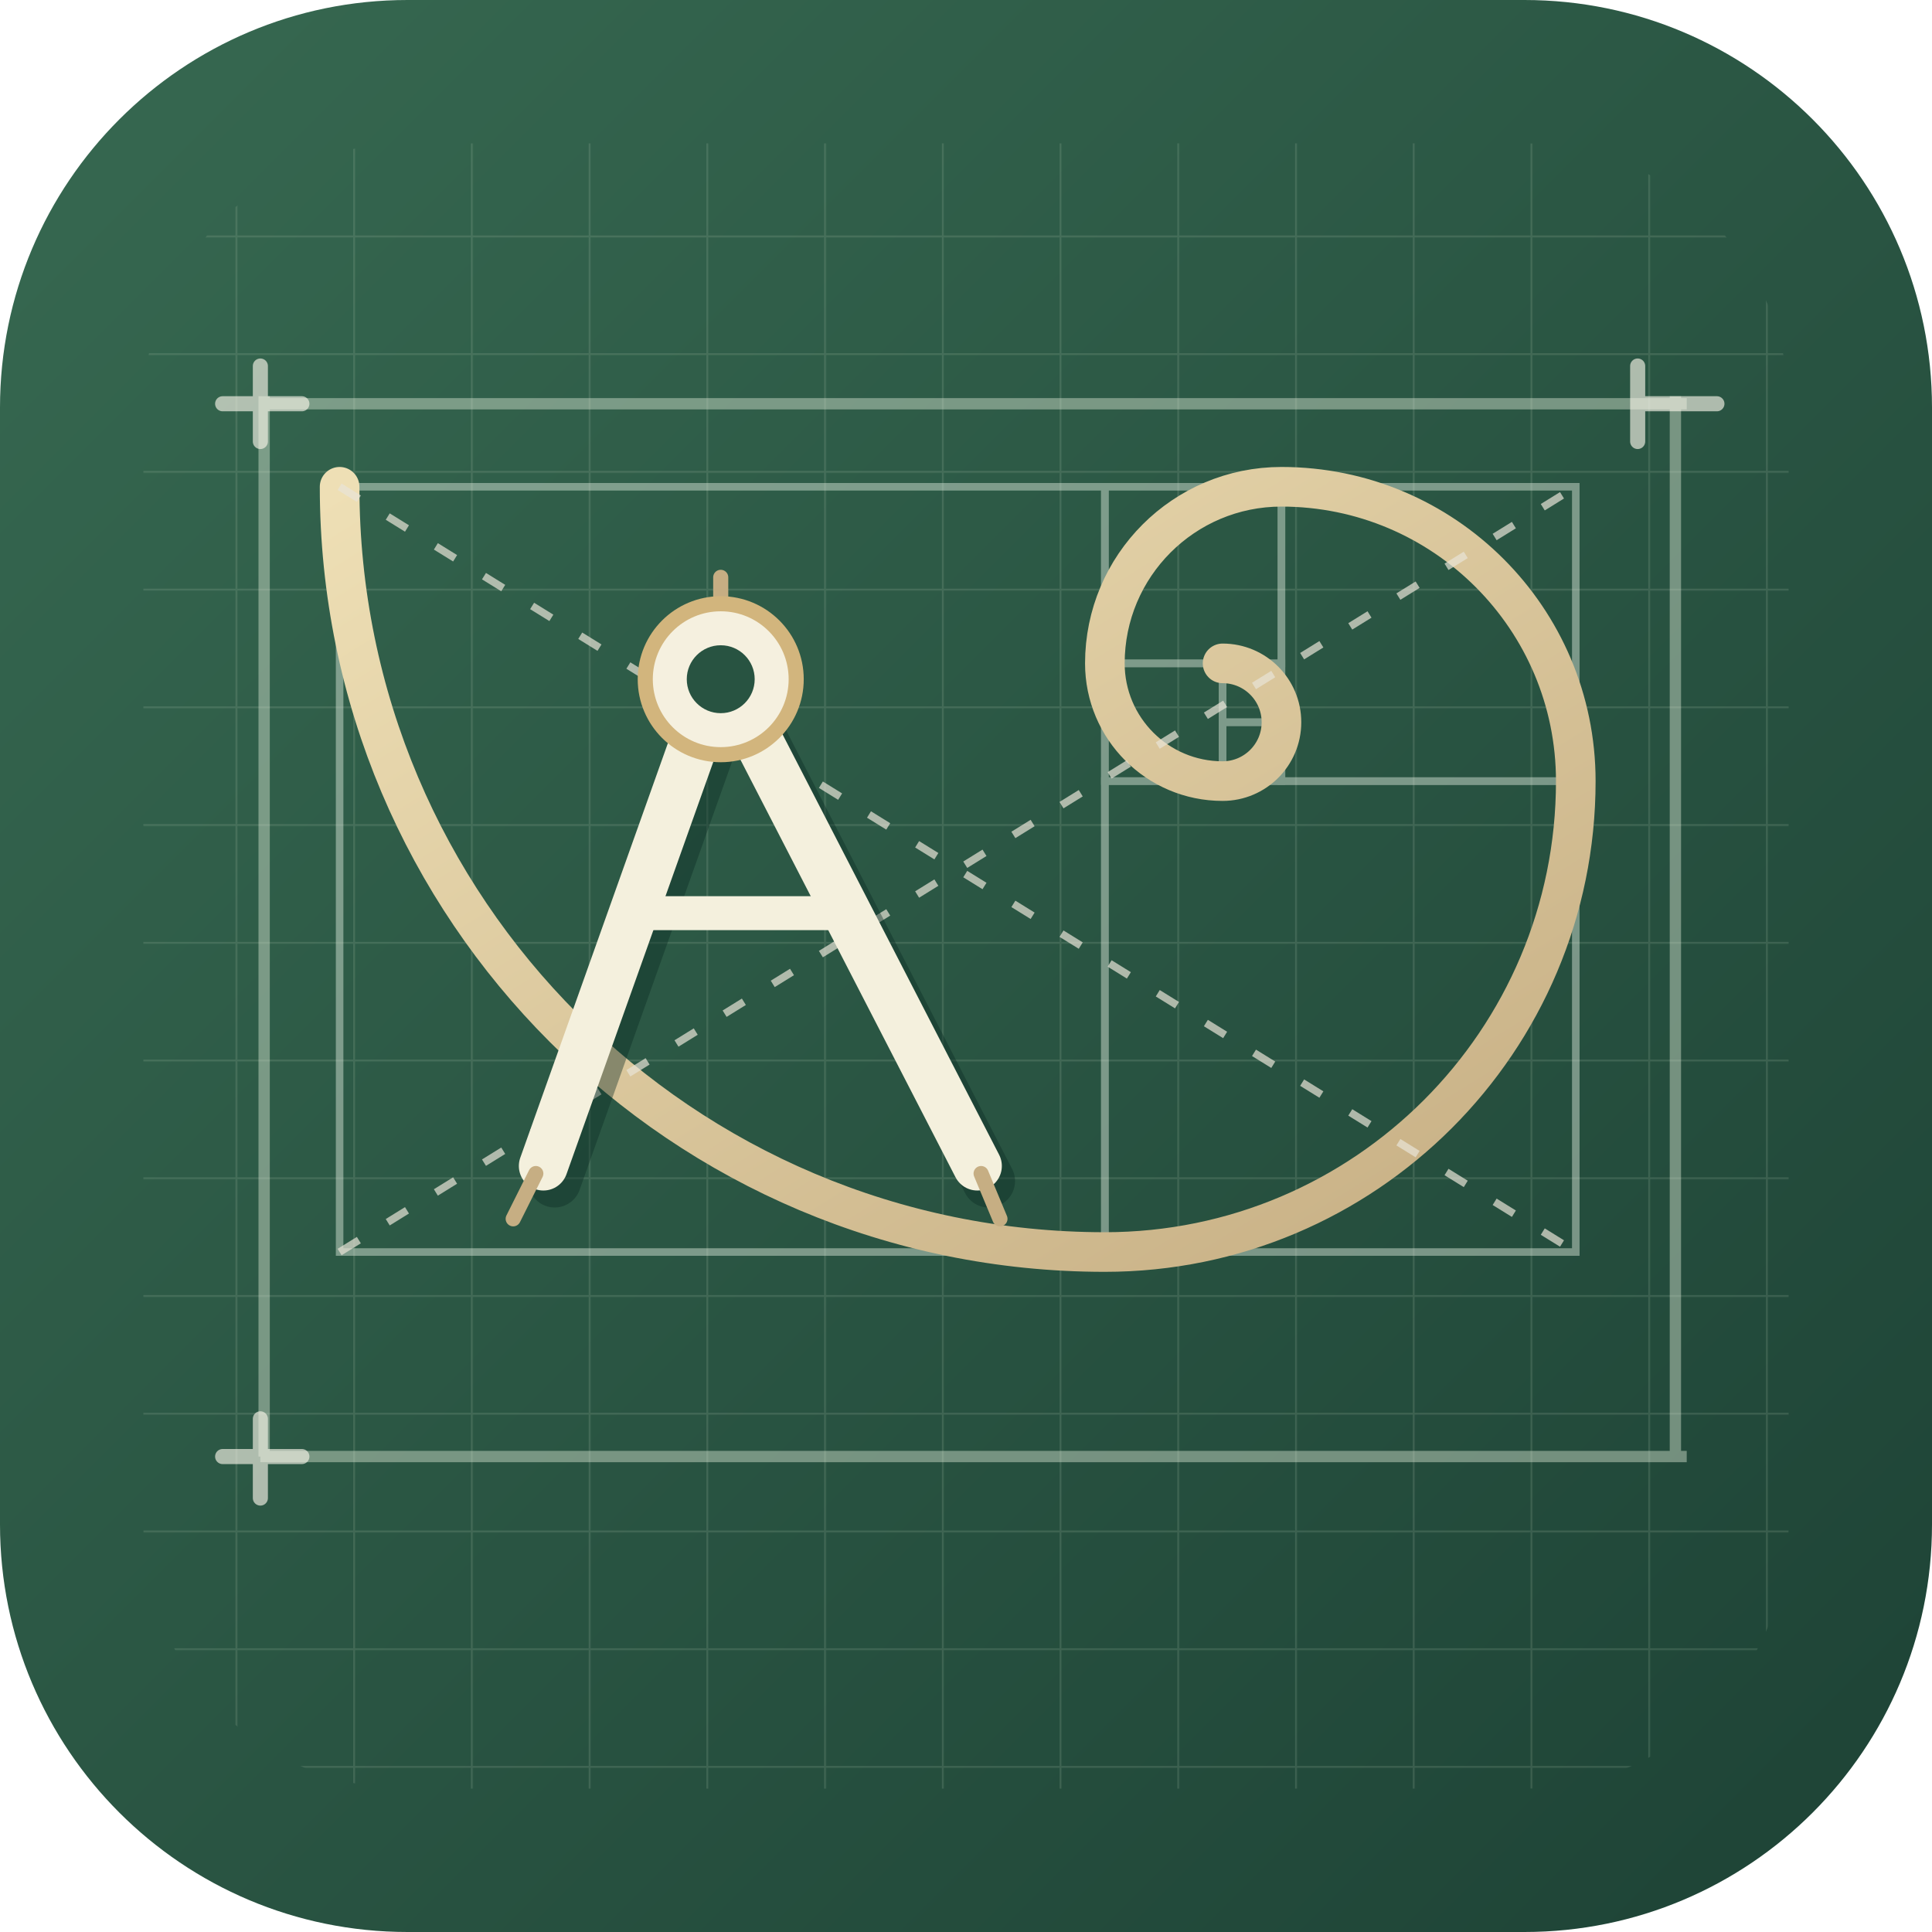
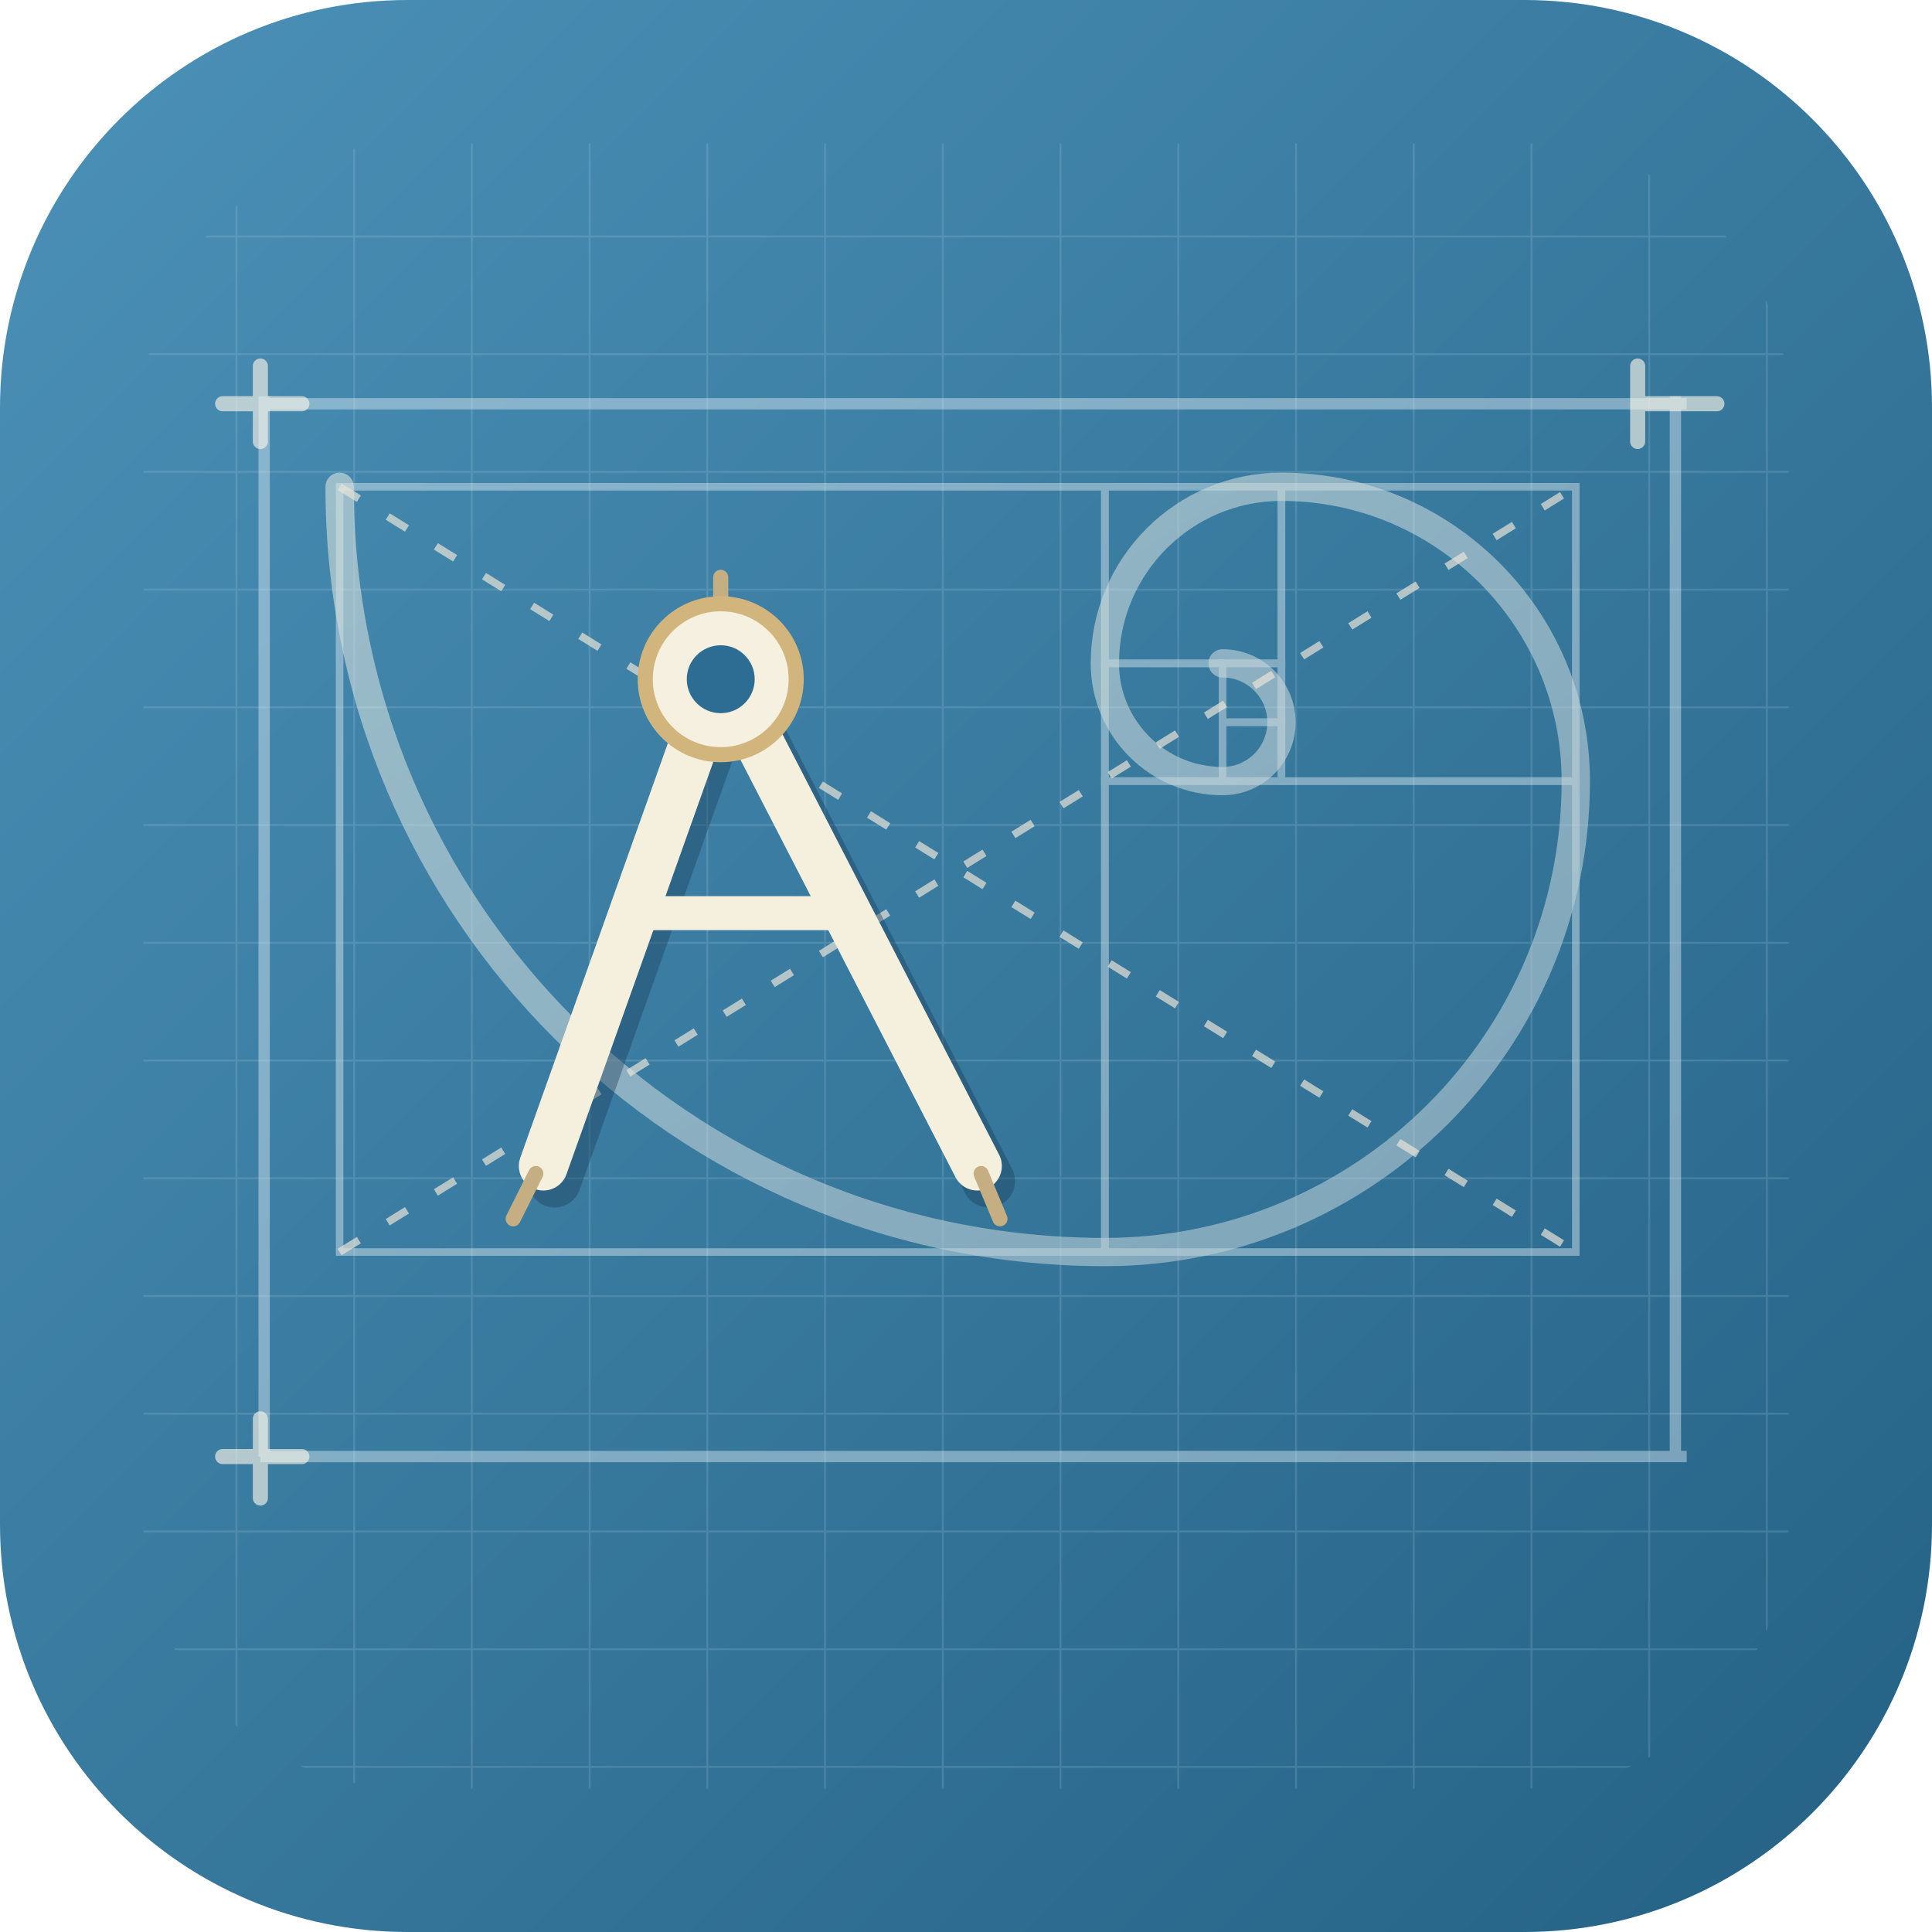
<svg xmlns="http://www.w3.org/2000/svg" viewBox="0 0 512 512" role="img" aria-label="Blueprint app icon: golden ratio spiral with drafting compass inside its largest square">
  <defs>
    <linearGradient id="bg" x1="0" y1="0" x2="1" y2="1">
-       <stop stop-color="#376951" />
-       <stop offset="1" stop-color="#1d4235" />
+       <stop stop-color="#4c91b8" />
+       <stop offset="1" stop-color="#246184" />
    </linearGradient>
    <linearGradient id="gold" x1="0" y1="0" x2="1" y2="1">
-       <stop stop-color="#eedfb5" />
-       <stop offset="1" stop-color="#c6ae83" />
+       <stop stop-color="#dce5df" />
+       <stop offset="1" stop-color="#b6cbd5" />
    </linearGradient>
    <pattern id="grid" width="31.2" height="31.2" patternUnits="userSpaceOnUse">
-       <path d="M31.2 0H0V31.2" fill="none" stroke="#b2c6af" stroke-width="1" opacity=".30" />
+       <path d="M31.2 0H0V31.2" fill="none" stroke="#bcdbea" stroke-width="1" opacity=".30" />
    </pattern>
  </defs>
  <rect width="512" height="512" rx="108" fill="url(#bg)" />
  <rect x="38" y="38" width="436" height="436" rx="70" fill="url(#grid)" opacity=".58" />
-   <path d="M69 107h378M69 386h378M70 105V386M444 105V386" fill="none" stroke="#d8e4d1" stroke-width="3" opacity=".45" />
+   <path d="M69 107h378M69 386h378M70 105V386M444 105V386" fill="none" stroke="#dceaf3" stroke-width="3" opacity=".45" />
  <path d="M69 97v20M434 97v20M59 107h21M434 107h21M59 386h21M69 376v21" stroke="#f6f2e7" stroke-width="4" opacity=".65" stroke-linecap="round" />
-   <g fill="none" stroke="#e2eedf" stroke-width="2" opacity=".45">
+   <g fill="none" stroke="#ddeaf0" stroke-width="2" opacity=".45">
    <rect x="90" y="129" width="202.8" height="202.8" />
    <rect x="292.8" y="207" width="124.8" height="124.8" />
    <rect x="339.6" y="129" width="78" height="78" />
    <rect x="292.8" y="129" width="46.8" height="46.8" />
    <rect x="292.8" y="175.8" width="31.2" height="31.2" />
    <rect x="324" y="191.4" width="15.6" height="15.6" />
    <rect x="324" y="175.8" width="15.6" height="15.6" />
  </g>
-   <path id="spiral" d="M90 129 A202.8 202.8 0 0 0 292.8 331.8 A124.8 124.8 0 0 0 417.6 207 A78 78 0 0 0 339.6 129 A46.8 46.8 0 0 0 292.8 175.8 A31.2 31.2 0 0 0 324 207 A15.6 15.6 0 0 0 339.6 191.4 A15.6 15.6 0 0 0 324 175.8" fill="none" stroke="url(#gold)" stroke-width="10.5" stroke-linecap="round" stroke-linejoin="round" />
+   <path id="spiral" d="M90 129 A202.8 202.8 0 0 0 292.8 331.8 A124.8 124.8 0 0 0 417.6 207 A78 78 0 0 0 339.6 129 A46.8 46.8 0 0 0 292.8 175.8 A31.2 31.2 0 0 0 324 207 A15.6 15.6 0 0 0 339.6 191.4 A15.6 15.6 0 0 0 324 175.8" fill="none" stroke="url(#gold)" stroke-width="7.5" opacity=".58" stroke-linecap="round" stroke-linejoin="round" />
  <path d="M90 129 417.6 331.8M90 331.8 417.6 129" fill="none" stroke="#e8e4d7" stroke-width="2" stroke-dasharray="6 9" opacity=".7" />
-   <g stroke="#0b2b22" stroke-width="14" stroke-linecap="round" fill="none" opacity=".4" transform="translate(3 4)">
+   <g stroke="#193d57" stroke-width="14" stroke-linecap="round" fill="none" opacity=".4" transform="translate(3 4)">
    <path d="M191 177 144 309M191 177 259 309" />
  </g>
  <g stroke="#f4f0dd" stroke-width="13" stroke-linecap="round" stroke-linejoin="round" fill="none">
    <path d="M191 177 144 309M191 177 259 309" />
    <path d="M172 242h52" stroke-width="9" />
  </g>
  <g stroke="#c6ae83" stroke-width="4" stroke-linecap="round">
    <path d="M191 153v15M142 311l-6 12M260 311l5 12" />
  </g>
  <circle cx="191" cy="180" r="20" fill="#f5f0df" stroke="#d2b57d" stroke-width="4" />
-   <circle cx="191" cy="180" r="9" fill="#285341" />
+   <circle cx="191" cy="180" r="9" fill="#2e6d93" />
</svg>
